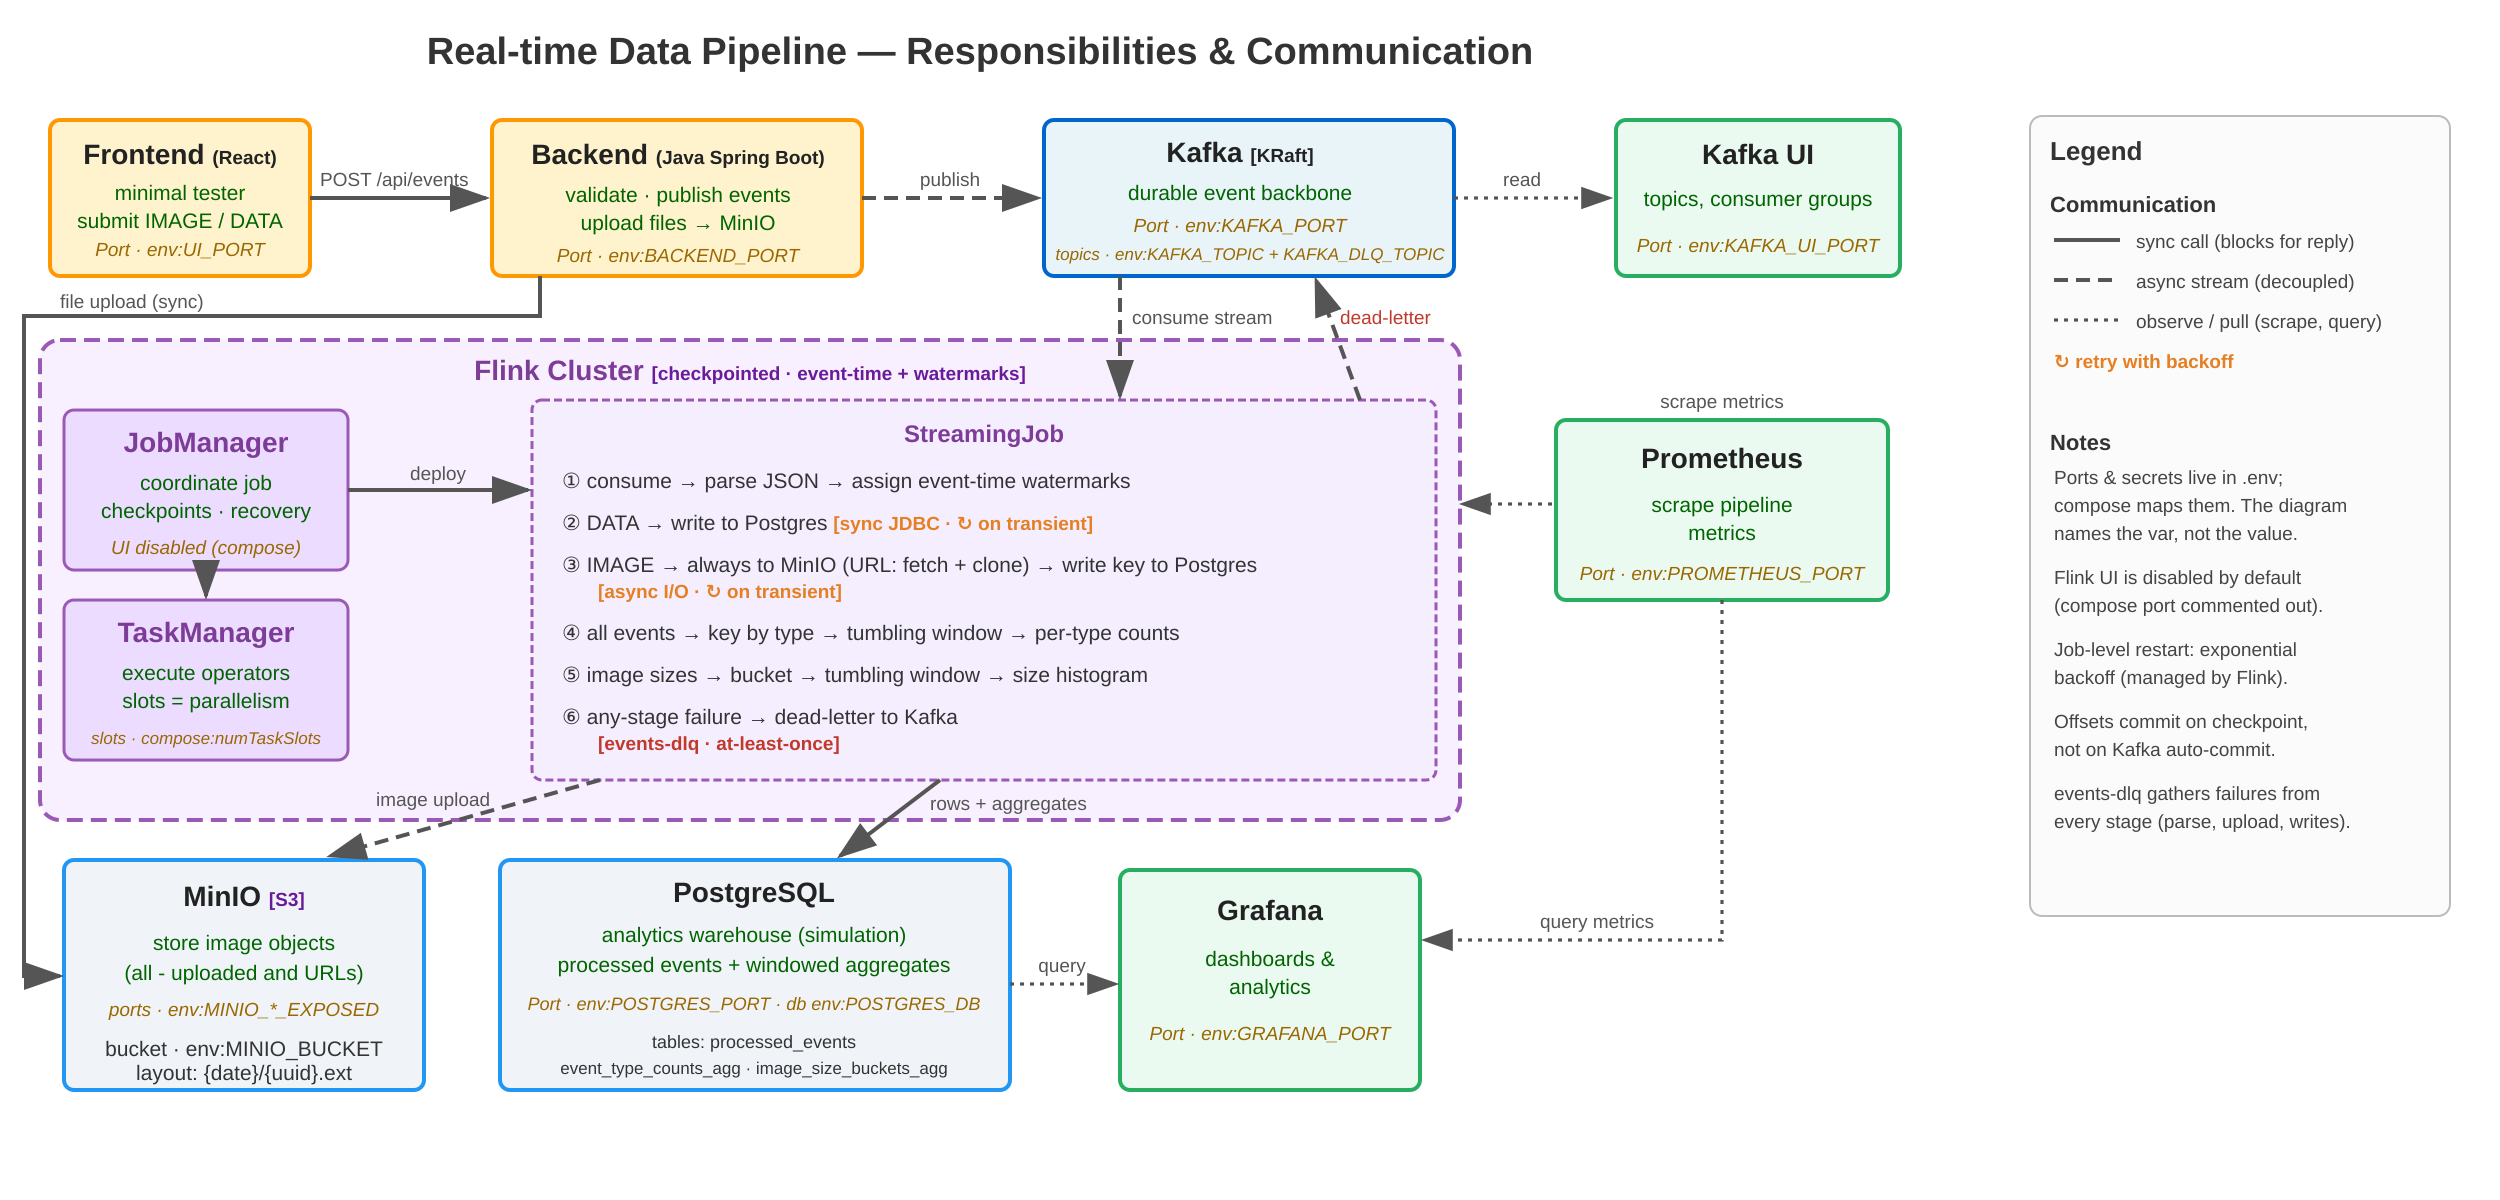
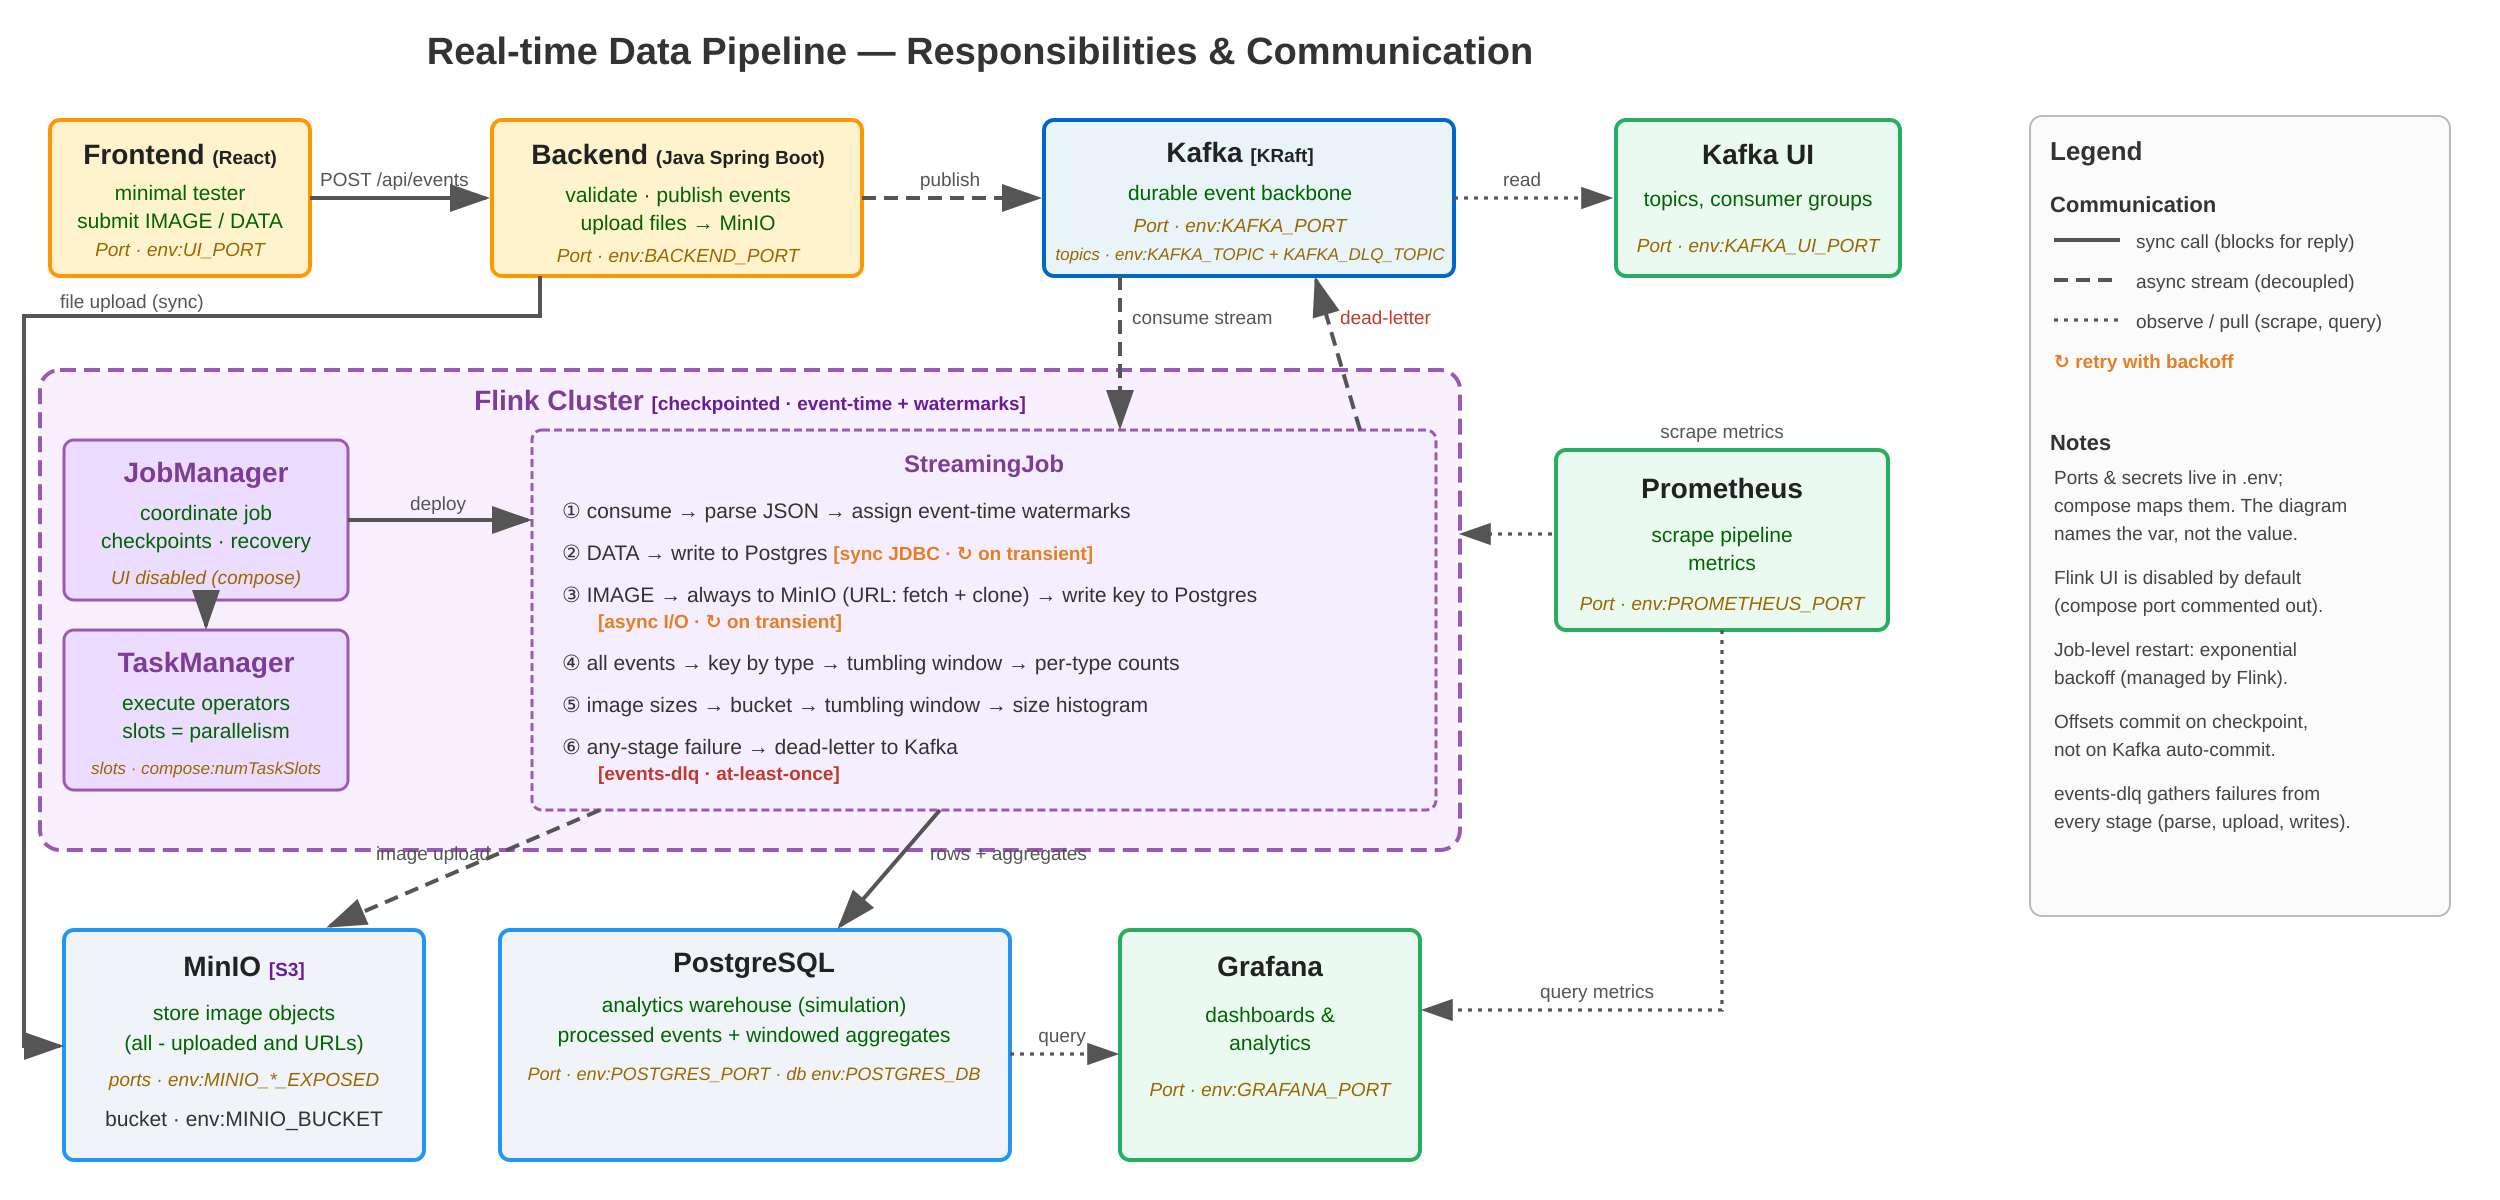
<svg xmlns="http://www.w3.org/2000/svg" viewBox="0 0 1250 600">
  <defs>
    <style>
      .ingestion   { fill: #fff3cd; stroke: #ff9800; stroke-width: 2; }
      .broker      { fill: #e8f4f8; stroke: #0066cc; stroke-width: 2; }
      .flink-region{ fill: #f8f0ff; stroke: #9b59b6; stroke-width: 2; stroke-dasharray: 8,4; }
      .flink-inner { fill: #ecdcff; stroke: #9b59b6; stroke-width: 1.5; }
      .stream-job  { fill: #f5eeff; stroke: #9b59b6; stroke-width: 1.5; stroke-dasharray: 4,2; }
      .sink        { fill: #f0f4f8; stroke: #2196f3; stroke-width: 2; }
      .observ      { fill: #eafaf1; stroke: #27ae60; stroke-width: 2; }
      .legend-box  { fill: #fbfbfb; stroke: #bbb; stroke-width: 1; }

      .big-title   { font-family: Arial, sans-serif; font-size: 19px; font-weight: bold; fill: #333; }
      .box-title   { font-family: Arial, sans-serif; font-size: 14px; font-weight: bold; fill: #222; }
      .resp        { font-family: Arial, sans-serif; font-size: 10.5px; fill: #006400; }
      .cfg         { font-family: Arial, sans-serif; font-size: 9.5px; fill: #9a6700; font-style: italic; }
      .mode        { font-family: Arial, sans-serif; font-size: 9.5px; fill: #6a1b9a; font-weight: bold; }
      .step        { font-family: Arial, sans-serif; font-size: 10.5px; fill: #333; }
      .retry       { font-family: Arial, sans-serif; font-size: 9.5px; fill: #e67e22; font-weight: bold; }
      .alabel      { font-family: Arial, sans-serif; font-size: 9.5px; fill: #555; }
      .region-label{ font-family: Arial, sans-serif; font-size: 12px; font-weight: bold; fill: #7d3c98; }
      .leg-h       { font-family: Arial, sans-serif; font-size: 11px; font-weight: bold; fill: #333; }
      .leg-t       { font-family: Arial, sans-serif; font-size: 9.5px; fill: #444; }

      .sync   { stroke: #555; stroke-width: 2; fill: none; }
      .async  { stroke: #555; stroke-width: 2; fill: none; stroke-dasharray: 7,4; }
      .observe{ stroke: #555; stroke-width: 1.6; fill: none; stroke-dasharray: 2,3; }
    </style>
    <marker id="ah" markerWidth="10" markerHeight="7" refX="9" refY="3.5" orient="auto">
      <polygon points="0 0,10 3.5,0 7" fill="#555" />
    </marker>
  </defs>
  <rect width="1250" height="600" fill="#ffffff" />
  <text x="490" y="32" class="big-title" text-anchor="middle">Real-time Data Pipeline — Responsibilities &amp; Communication</text>
  <rect x="25" y="60" width="130" height="78" class="ingestion" rx="5" />
  <text x="90" y="82" class="box-title" text-anchor="middle">Frontend <tspan style="font-size: 9.5px;">(React)</tspan>
  </text>
  <text x="90" y="100" class="resp" text-anchor="middle">minimal tester</text>
  <text x="90" y="114" class="resp" text-anchor="middle">submit IMAGE / DATA</text>
  <text x="90" y="128" class="cfg" text-anchor="middle">Port · env:UI_PORT</text>
  <rect x="246" y="60" width="185" height="78" class="ingestion" rx="5" />
  <text x="339" y="82" class="box-title" text-anchor="middle">Backend <tspan style="font-size: 9.5px;">(Java Spring Boot)</tspan>
  </text>
  <text x="339" y="101" class="resp" text-anchor="middle">validate · publish events</text>
  <text x="339" y="115" class="resp" text-anchor="middle">upload files → MinIO</text>
  <text x="339" y="131" class="cfg" text-anchor="middle">Port · env:BACKEND_PORT</text>
  <rect x="522" y="60" width="205" height="78" class="broker" rx="5" />
  <text x="620" y="81" class="box-title" text-anchor="middle">Kafka <tspan style="font-size: 9.5px;">[KRaft]</tspan>
  </text>
  <text x="620" y="100" class="resp" text-anchor="middle">durable event backbone</text>
  <text x="620" y="116" class="cfg" text-anchor="middle">Port · env:KAFKA_PORT</text>
  <text x="625" y="130" class="cfg" text-anchor="middle" style="font-size: 8.5px;">topics · env:KAFKA_TOPIC + KAFKA_DLQ_TOPIC</text>
  <rect x="808" y="60" width="142" height="78" class="observ" rx="5" />
  <text x="879" y="82" class="box-title" text-anchor="middle">Kafka UI</text>
  <text x="879" y="103" class="resp" text-anchor="middle">topics, consumer groups</text>
  <text x="879" y="126" class="cfg" text-anchor="middle">Port · env:KAFKA_UI_PORT</text>
-   <rect x="20" y="170" width="710" height="240" class="flink-region" rx="10" />
-   <text x="375" y="190" class="region-label" text-anchor="middle" style="font-size: 14px;">Flink Cluster <tspan class="mode">[checkpointed · event-time + watermarks]</tspan>
+   <rect x="20" y="185" width="710" height="240" class="flink-region" rx="10" />
+   <text x="375" y="205" class="region-label" text-anchor="middle" style="font-size: 14px;">Flink Cluster <tspan class="mode">[checkpointed · event-time + watermarks]</tspan>
  </text>
-   <rect x="32" y="205" width="142" height="80" class="flink-inner" rx="5" />
-   <text x="103" y="226" class="box-title" text-anchor="middle" style="fill: #7d3c98;">JobManager</text>
-   <text x="103" y="245" class="resp" text-anchor="middle">coordinate job</text>
-   <text x="103" y="259" class="resp" text-anchor="middle">checkpoints · recovery</text>
-   <text x="103" y="277" class="cfg" text-anchor="middle">UI disabled (compose)</text>
-   <rect x="32" y="300" width="142" height="80" class="flink-inner" rx="5" />
-   <text x="103" y="321" class="box-title" text-anchor="middle" style="fill: #7d3c98;">TaskManager</text>
-   <text x="103" y="340" class="resp" text-anchor="middle">execute operators</text>
-   <text x="103" y="354" class="resp" text-anchor="middle">slots = parallelism</text>
-   <text x="103" y="372" class="cfg" text-anchor="middle" style="font-size: 8.5px;">slots · compose:numTaskSlots</text>
-   <rect x="266" y="200" width="452" height="190" class="stream-job" rx="5" />
-   <text x="492" y="221" class="region-label" text-anchor="middle" style="font-size: 12px;">StreamingJob</text>
-   <text x="281" y="244" class="step">① consume → parse JSON → assign event-time watermarks</text>
-   <text x="281" y="265" class="step">② DATA → write to Postgres   <tspan class="retry">[sync JDBC · ↻ on transient]</tspan>
+   <rect x="32" y="220" width="142" height="80" class="flink-inner" rx="5" />
+   <text x="103" y="241" class="box-title" text-anchor="middle" style="fill: #7d3c98;">JobManager</text>
+   <text x="103" y="260" class="resp" text-anchor="middle">coordinate job</text>
+   <text x="103" y="274" class="resp" text-anchor="middle">checkpoints · recovery</text>
+   <text x="103" y="292" class="cfg" text-anchor="middle">UI disabled (compose)</text>
+   <rect x="32" y="315" width="142" height="80" class="flink-inner" rx="5" />
+   <text x="103" y="336" class="box-title" text-anchor="middle" style="fill: #7d3c98;">TaskManager</text>
+   <text x="103" y="355" class="resp" text-anchor="middle">execute operators</text>
+   <text x="103" y="369" class="resp" text-anchor="middle">slots = parallelism</text>
+   <text x="103" y="387" class="cfg" text-anchor="middle" style="font-size: 8.5px;">slots · compose:numTaskSlots</text>
+   <rect x="266" y="215" width="452" height="190" class="stream-job" rx="5" />
+   <text x="492" y="236" class="region-label" text-anchor="middle" style="font-size: 12px;">StreamingJob</text>
+   <text x="281" y="259" class="step">① consume → parse JSON → assign event-time watermarks</text>
+   <text x="281" y="280" class="step">② DATA → write to Postgres   <tspan class="retry">[sync JDBC · ↻ on transient]</tspan>
  </text>
-   <text x="281" y="286" class="step">③ IMAGE → always to MinIO (URL: fetch + clone) → write key to Postgres</text>
-   <text x="299" y="299" class="retry">[async I/O · ↻ on transient]</text>
-   <text x="281" y="320" class="step">④ all events → key by type → tumbling window → per-type counts</text>
-   <text x="281" y="341" class="step">⑤ image sizes → bucket → tumbling window → size histogram</text>
-   <text x="281" y="362" class="step">⑥ any-stage failure → dead-letter to Kafka</text>
-   <text x="299" y="375" class="retry" style="fill: #c0392b;">[events-dlq · at-least-once]</text>
-   <rect x="778" y="210" width="166" height="90" class="observ" rx="5" />
-   <text x="861" y="234" class="box-title" text-anchor="middle">Prometheus</text>
-   <text x="861" y="256" class="resp" text-anchor="middle">scrape pipeline</text>
-   <text x="861" y="270" class="resp" text-anchor="middle">metrics</text>
-   <text x="861" y="290" class="cfg" text-anchor="middle">Port · env:PROMETHEUS_PORT</text>
-   <rect x="32" y="430" width="180" height="115" class="sink" rx="5" />
-   <text x="122" y="453" class="box-title" text-anchor="middle">MinIO <tspan class="mode">[S3]</tspan>
+   <text x="281" y="301" class="step">③ IMAGE → always to MinIO (URL: fetch + clone) → write key to Postgres</text>
+   <text x="299" y="314" class="retry">[async I/O · ↻ on transient]</text>
+   <text x="281" y="335" class="step">④ all events → key by type → tumbling window → per-type counts</text>
+   <text x="281" y="356" class="step">⑤ image sizes → bucket → tumbling window → size histogram</text>
+   <text x="281" y="377" class="step">⑥ any-stage failure → dead-letter to Kafka</text>
+   <text x="299" y="390" class="retry" style="fill: #c0392b;">[events-dlq · at-least-once]</text>
+   <rect x="778" y="225" width="166" height="90" class="observ" rx="5" />
+   <text x="861" y="249" class="box-title" text-anchor="middle">Prometheus</text>
+   <text x="861" y="271" class="resp" text-anchor="middle">scrape pipeline</text>
+   <text x="861" y="285" class="resp" text-anchor="middle">metrics</text>
+   <text x="861" y="305" class="cfg" text-anchor="middle">Port · env:PROMETHEUS_PORT</text>
+   <rect x="32" y="465" width="180" height="115" class="sink" rx="5" />
+   <text x="122" y="488" class="box-title" text-anchor="middle">MinIO <tspan class="mode">[S3]</tspan>
  </text>
-   <text x="122" y="475" class="resp" text-anchor="middle">store image objects</text>
-   <text x="122" y="490" class="resp" text-anchor="middle">(all - uploaded and URLs)</text>
-   <text x="122" y="508" class="cfg" text-anchor="middle">ports · env:MINIO_*_EXPOSED</text>
-   <text x="122" y="528" class="step" text-anchor="middle">bucket · env:MINIO_BUCKET</text>
-   <text x="122" y="540" class="step" text-anchor="middle">layout: {date}/{uuid}.ext</text>
-   <rect x="250" y="430" width="255" height="115" class="sink" rx="5" />
-   <text x="377" y="451" class="box-title" text-anchor="middle">PostgreSQL</text>
-   <text x="377" y="471" class="resp" text-anchor="middle">analytics warehouse (simulation)</text>
-   <text x="377" y="486" class="resp" text-anchor="middle">processed events + windowed aggregates</text>
-   <text x="377" y="505" class="cfg" text-anchor="middle" style="font-size: 9px;">Port · env:POSTGRES_PORT · db env:POSTGRES_DB</text>
-   <text x="377" y="524" class="step" text-anchor="middle" style="font-size: 9px;">tables: processed_events</text>
-   <text x="377" y="537" class="step" text-anchor="middle" style="font-size: 8.5px;">event_type_counts_agg · image_size_buckets_agg</text>
-   <rect x="560" y="435" width="150" height="110" class="observ" rx="5" />
-   <text x="635" y="460" class="box-title" text-anchor="middle">Grafana</text>
-   <text x="635" y="483" class="resp" text-anchor="middle">dashboards &amp;</text>
-   <text x="635" y="497" class="resp" text-anchor="middle">analytics</text>
-   <text x="635" y="520" class="cfg" text-anchor="middle">Port · env:GRAFANA_PORT</text>
+   <text x="122" y="510" class="resp" text-anchor="middle">store image objects</text>
+   <text x="122" y="525" class="resp" text-anchor="middle">(all - uploaded and URLs)</text>
+   <text x="122" y="543" class="cfg" text-anchor="middle">ports · env:MINIO_*_EXPOSED</text>
+   <text x="122" y="563" class="step" text-anchor="middle">bucket · env:MINIO_BUCKET</text>
+   <rect x="250" y="465" width="255" height="115" class="sink" rx="5" />
+   <text x="377" y="486" class="box-title" text-anchor="middle">PostgreSQL</text>
+   <text x="377" y="506" class="resp" text-anchor="middle">analytics warehouse (simulation)</text>
+   <text x="377" y="521" class="resp" text-anchor="middle">processed events + windowed aggregates</text>
+   <text x="377" y="540" class="cfg" text-anchor="middle" style="font-size: 9px;">Port · env:POSTGRES_PORT · db env:POSTGRES_DB</text>
+   <rect x="560" y="465" width="150" height="115" class="observ" rx="5" />
+   <text x="635" y="488" class="box-title" text-anchor="middle">Grafana</text>
+   <text x="635" y="511" class="resp" text-anchor="middle">dashboards &amp;</text>
+   <text x="635" y="525" class="resp" text-anchor="middle">analytics</text>
+   <text x="635" y="548" class="cfg" text-anchor="middle">Port · env:GRAFANA_PORT</text>
  <path d="M 155 99 L 243 99" class="sync" marker-end="url(#ah)" />
  <text x="160" y="93" class="alabel">POST /api/events</text>
  <path d="M 431 99 L 519 99" class="async" marker-end="url(#ah)" />
  <text x="475" y="93" class="alabel" text-anchor="middle">publish</text>
  <path d="M 727 99 L 805 99" class="observe" marker-end="url(#ah)" />
  <text x="761" y="93" class="alabel" text-anchor="middle">read</text>
-   <path d="M 560 138 L 560 198" class="async" marker-end="url(#ah)" />
+   <path d="M 560 138 L 560 213" class="async" marker-end="url(#ah)" />
  <text x="566" y="162" class="alabel">consume stream</text>
-   <path d="M 680 200 L 658 140" class="async" marker-end="url(#ah)" />
+   <path d="M 680 215 L 658 140" class="async" marker-end="url(#ah)" />
  <text x="670" y="162" class="alabel" style="fill: #c0392b;">dead-letter</text>
-   <path d="M 270 138 L 270 158 L 12 158 L 12 488 L 30 488" class="sync" marker-end="url(#ah)" />
+   <path d="M 270 138 L 270 158 L 12 158 L 12 523 L 30 523" class="sync" marker-end="url(#ah)" />
  <text x="30" y="154" class="alabel">file upload (sync)</text>
-   <path d="M 300 390 L 165 428" class="async" marker-end="url(#ah)" />
-   <text x="188" y="403" class="alabel">image upload</text>
-   <path d="M 470 390 L 420 428" class="sync" marker-end="url(#ah)" />
-   <text x="465" y="405" class="alabel">rows + aggregates</text>
-   <path d="M 776 252 L 731 252" class="observe" marker-end="url(#ah)" />
-   <text x="861" y="204" class="alabel" text-anchor="middle">scrape metrics</text>
-   <path d="M 505 492 L 558 492" class="observe" marker-end="url(#ah)" />
-   <text x="531" y="486" class="alabel" text-anchor="middle">query</text>
-   <path d="M 861 300 L 861 470 L 712 470" class="observe" marker-end="url(#ah)" />
-   <text x="770" y="464" class="alabel">query metrics</text>
-   <path d="M 103 285 L 103 298" class="sync" marker-end="url(#ah)" />
-   <path d="M 174 245 L 264 245" class="sync" marker-end="url(#ah)" />
-   <text x="219" y="240" class="alabel" text-anchor="middle">deploy</text>
+   <path d="M 300 405 L 165 463" class="async" marker-end="url(#ah)" />
+   <text x="188" y="430" class="alabel">image upload</text>
+   <path d="M 470 405 L 420 463" class="sync" marker-end="url(#ah)" />
+   <text x="465" y="430" class="alabel">rows + aggregates</text>
+   <path d="M 776 267 L 731 267" class="observe" marker-end="url(#ah)" />
+   <text x="861" y="219" class="alabel" text-anchor="middle">scrape metrics</text>
+   <path d="M 505 527 L 558 527" class="observe" marker-end="url(#ah)" />
+   <text x="531" y="521" class="alabel" text-anchor="middle">query</text>
+   <path d="M 861 315 L 861 505 L 712 505" class="observe" marker-end="url(#ah)" />
+   <text x="770" y="499" class="alabel">query metrics</text>
+   <path d="M 103 300 L 103 313" class="sync" marker-end="url(#ah)" />
+   <path d="M 174 260 L 264 260" class="sync" marker-end="url(#ah)" />
+   <text x="219" y="255" class="alabel" text-anchor="middle">deploy</text>
  <rect x="1015" y="58" width="210" height="400" class="legend-box" rx="6" />
  <text x="1025" y="80" class="leg-h" style="font-size: 13px;">Legend</text>
  <text x="1025" y="106" class="leg-h">Communication</text>
  <path d="M 1027 120 L 1060 120" class="sync" />
  <text x="1068" y="124" class="leg-t">sync call (blocks for reply)</text>
  <path d="M 1027 140 L 1060 140" class="async" />
  <text x="1068" y="144" class="leg-t">async stream (decoupled)</text>
  <path d="M 1027 160 L 1060 160" class="observe" />
  <text x="1068" y="164" class="leg-t">observe / pull (scrape, query)</text>
  <text x="1027" y="184" class="leg-t" style="font-weight: bold; fill: #e67e22;">↻  retry with backoff</text>
  <text x="1025" y="225" class="leg-h">Notes</text>
  <text x="1027" y="242" class="leg-t">Ports &amp; secrets live in .env;</text>
  <text x="1027" y="256" class="leg-t">compose maps them. The diagram</text>
  <text x="1027" y="270" class="leg-t">names the var, not the value.</text>
  <text x="1027" y="292" class="leg-t">Flink UI is disabled by default</text>
  <text x="1027" y="306" class="leg-t">(compose port commented out).</text>
  <text x="1027" y="328" class="leg-t">Job-level restart: exponential</text>
  <text x="1027" y="342" class="leg-t">backoff (managed by Flink).</text>
  <text x="1027" y="364" class="leg-t">Offsets commit on checkpoint,</text>
  <text x="1027" y="378" class="leg-t">not on Kafka auto-commit.</text>
  <text x="1027" y="400" class="leg-t">events-dlq gathers failures from</text>
  <text x="1027" y="414" class="leg-t">every stage (parse, upload, writes).</text>
</svg>
